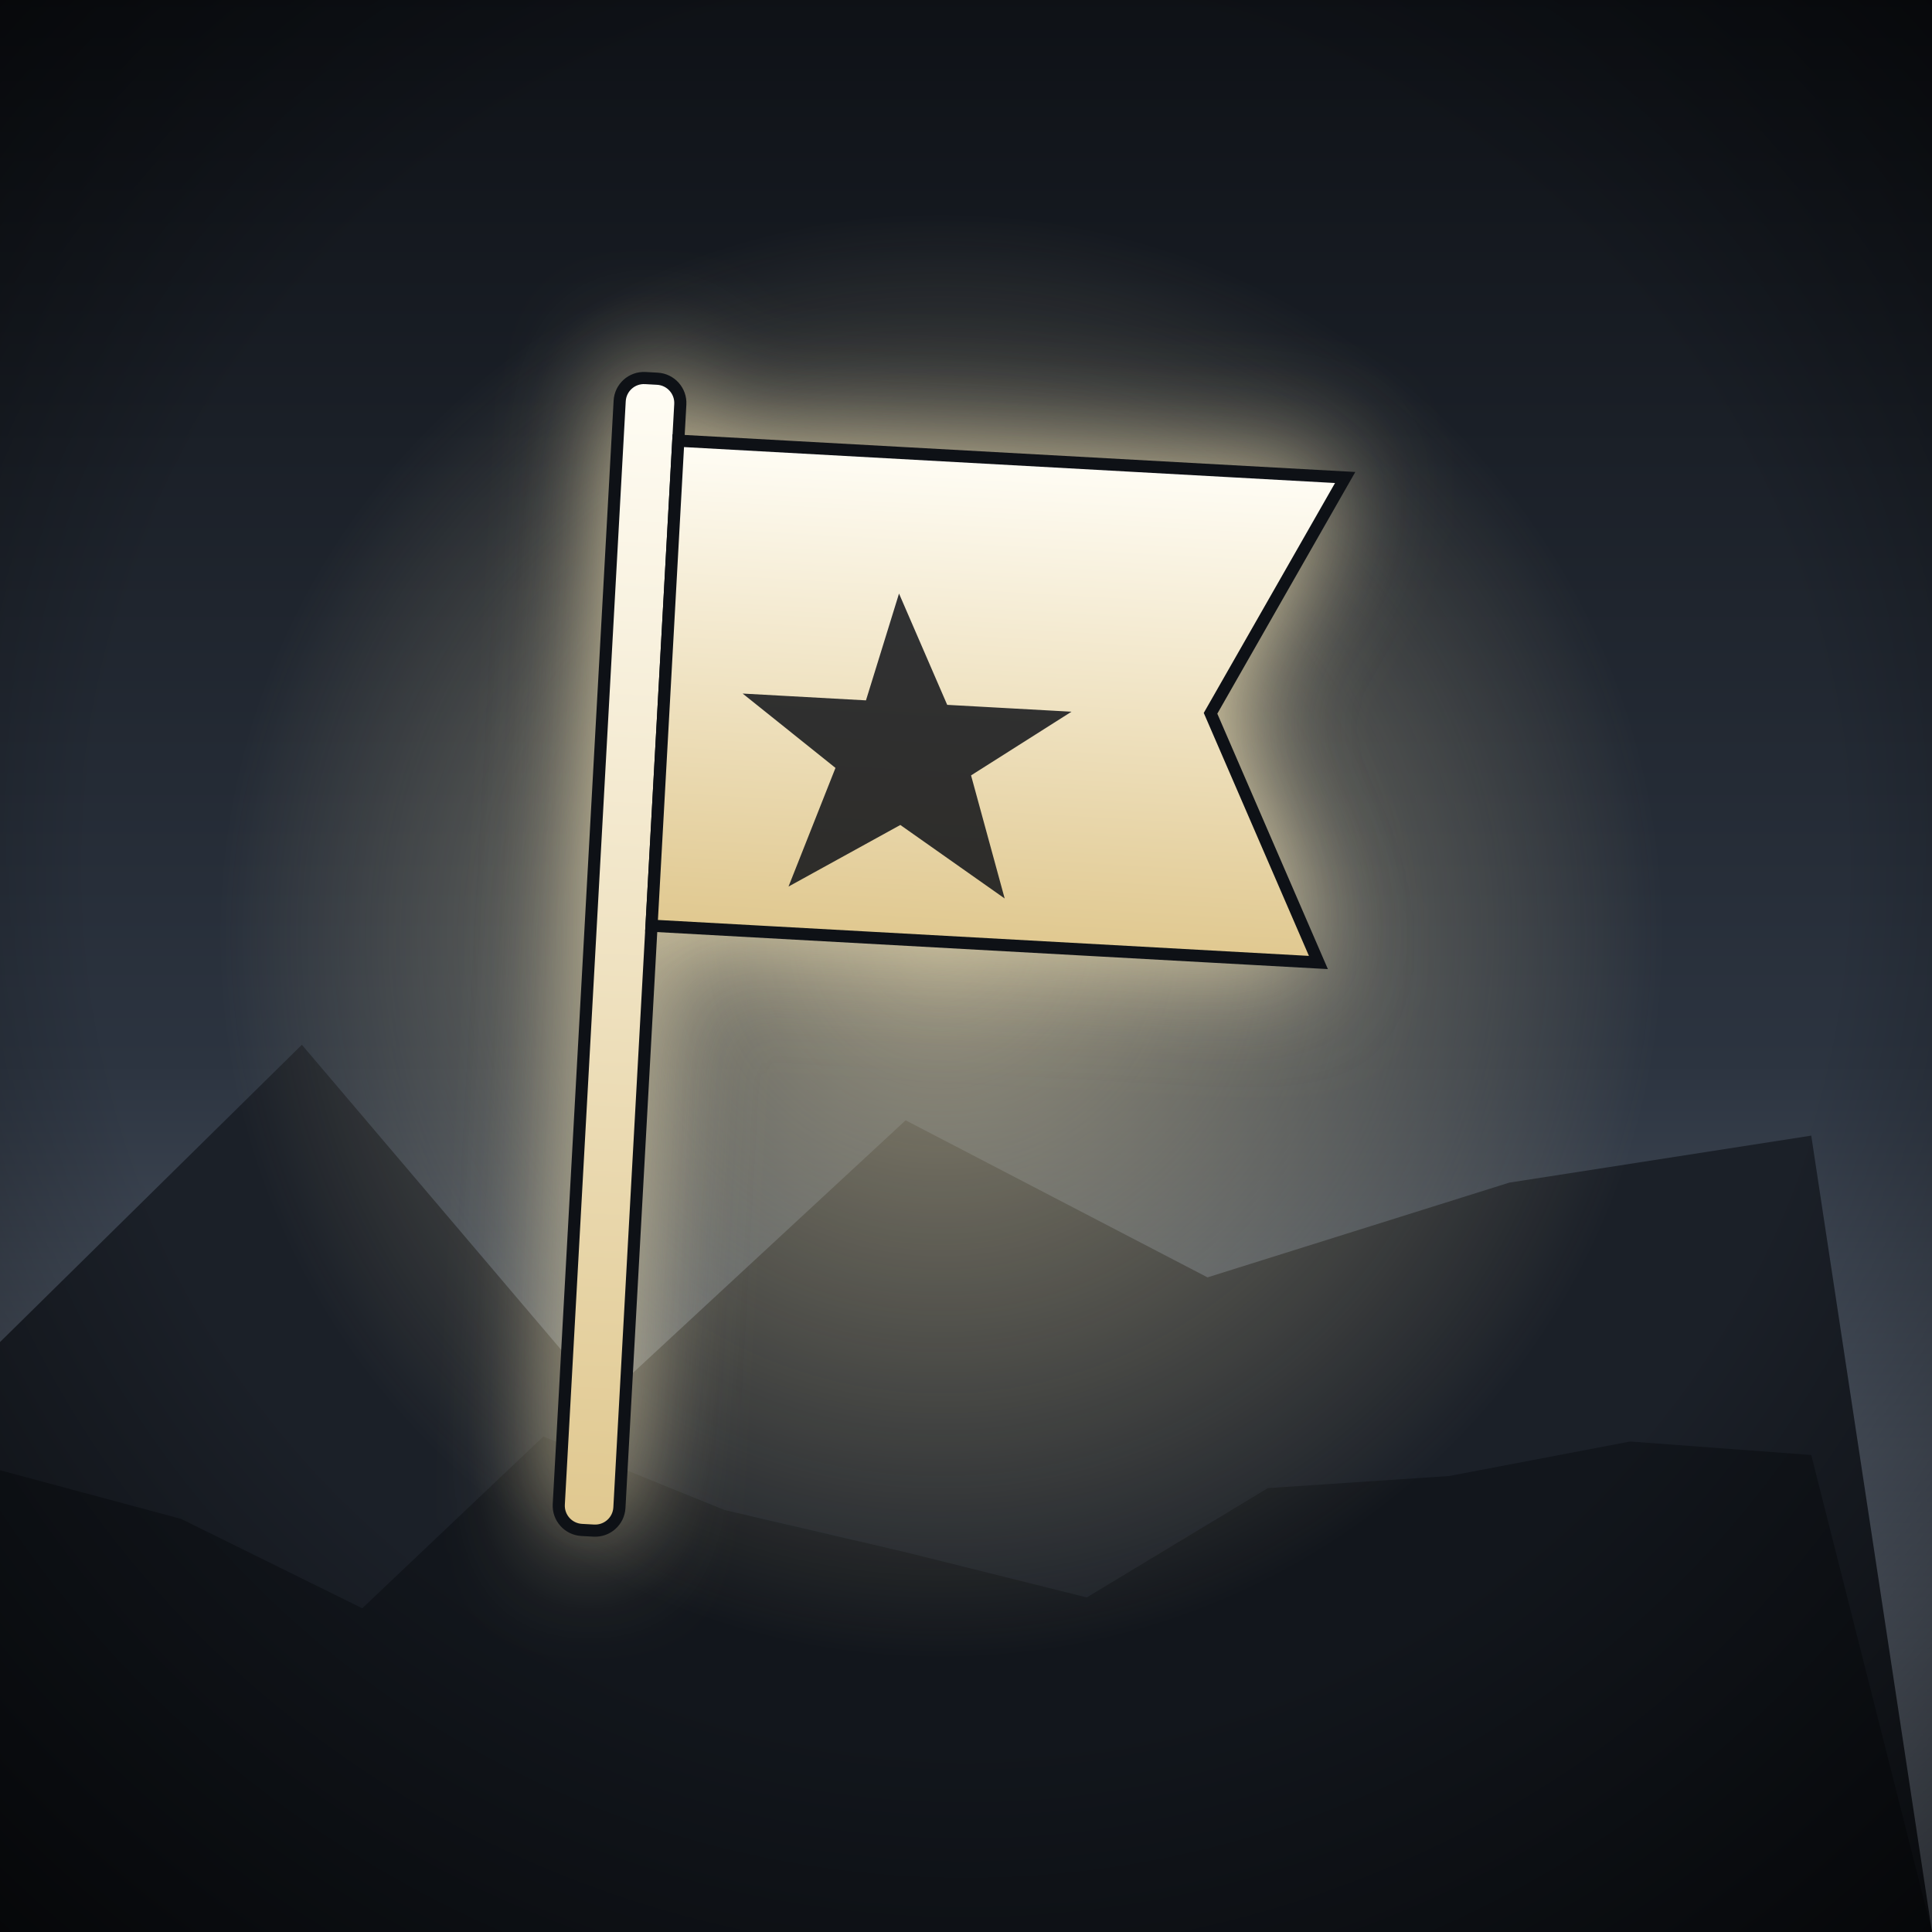
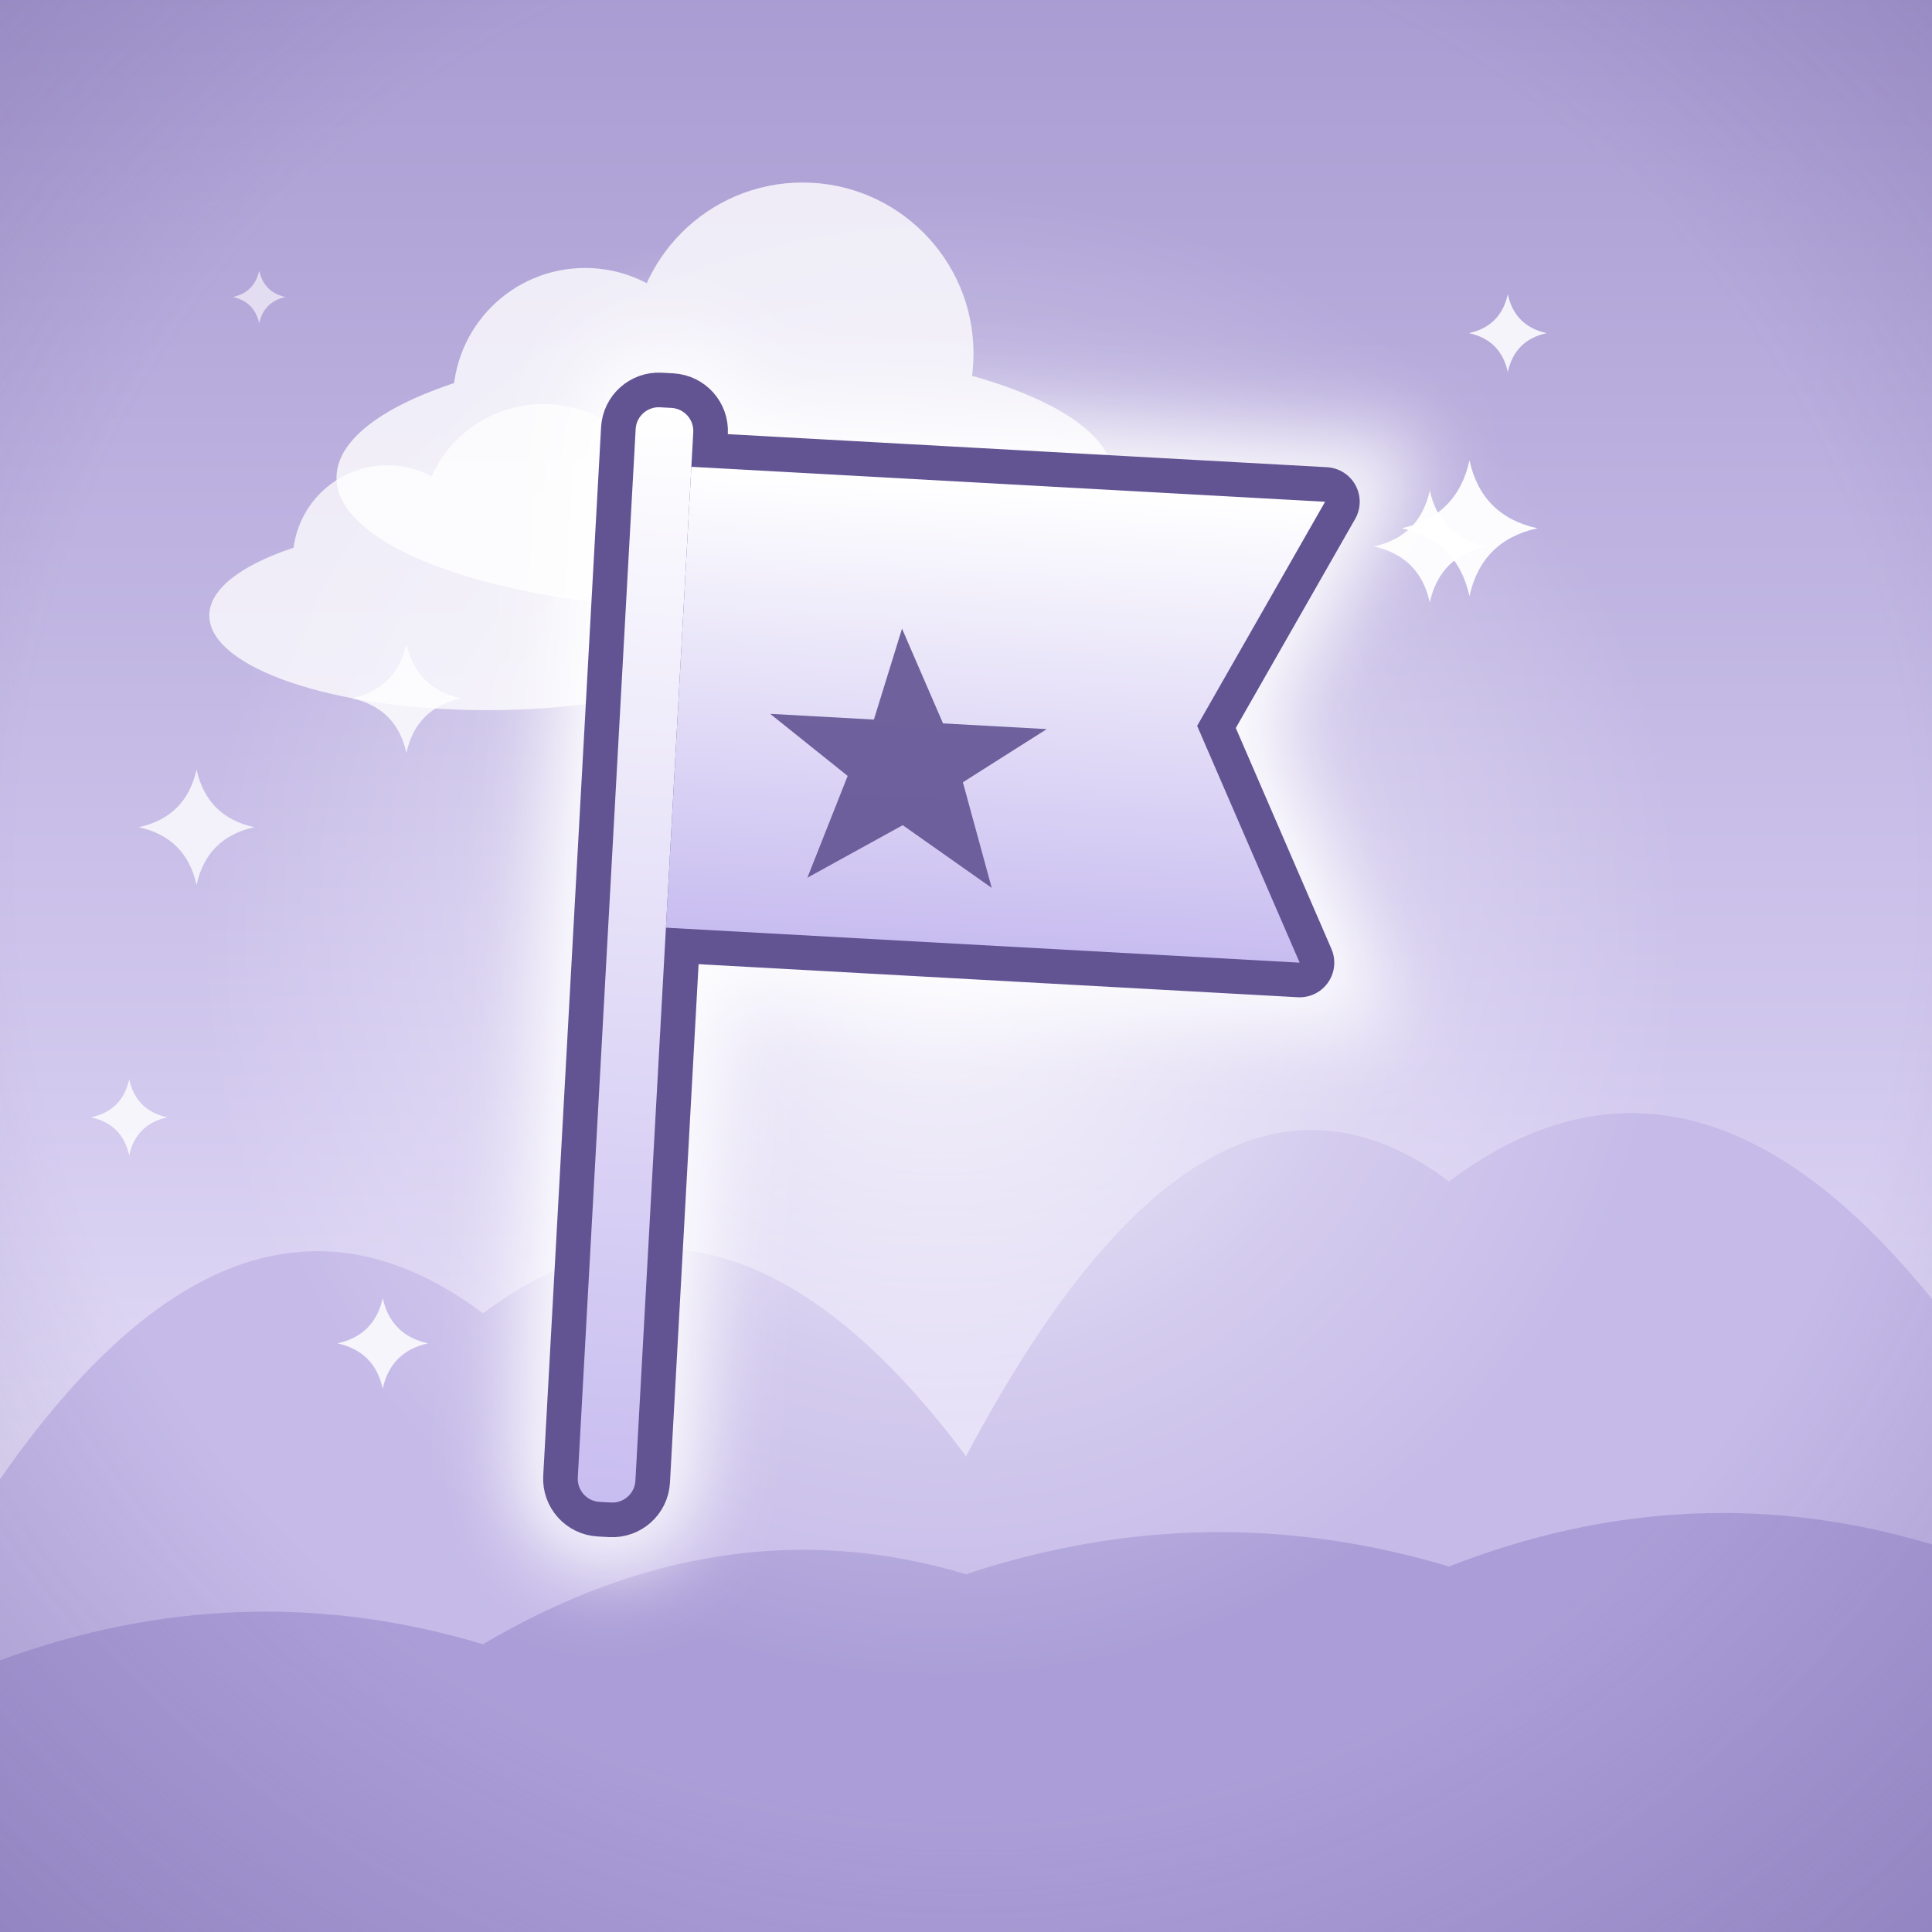
<svg xmlns="http://www.w3.org/2000/svg" viewBox="0 0 256 256" width="256" height="256">
  <defs>
    <linearGradient id="sky" x1="0" y1="0" x2="0" y2="1">
-       <stop offset="0" stop-color="#0e1116" />
-       <stop offset=".55" stop-color="#2c3440" />
-       <stop offset="1" stop-color="#7d8796" />
+       <stop offset="0" stop-color="#a99cd2" />
+       <stop offset=".55" stop-color="#d1c8ee" />
+       <stop offset="1" stop-color="#f7f3ff" />
    </linearGradient>
    <radialGradient id="halo" cx=".5" cy=".5" r=".5">
-       <stop offset="0" stop-color="#f3e3b5" stop-opacity=".55" />
-       <stop offset="1" stop-color="#f3e3b5" stop-opacity="0" />
+       <stop offset="0" stop-color="#ffffff" stop-opacity=".85" />
+       <stop offset=".6" stop-color="#ffffff" stop-opacity=".25" />
+       <stop offset="1" stop-color="#ffffff" stop-opacity="0" />
    </radialGradient>
    <linearGradient id="gl" x1="0" y1="0" x2="0" y2="1">
-       <stop offset="0" stop-color="#fffdf5" />
-       <stop offset="1" stop-color="#e0c88f" />
+       <stop offset="0" stop-color="#ffffff" />
+       <stop offset="1" stop-color="#c8bdf0" />
    </linearGradient>
    <radialGradient id="vig" cx=".5" cy=".45" r=".75">
-       <stop offset=".6" stop-color="#000" stop-opacity="0" />
-       <stop offset="1" stop-color="#000" stop-opacity=".7" />
+       <stop offset=".65" stop-color="#625392" stop-opacity="0" />
+       <stop offset="1" stop-color="#625392" stop-opacity=".35" />
    </radialGradient>
    <filter id="blur" x="-30%" y="-30%" width="160%" height="160%">
-       <feGaussianBlur stdDeviation="9" />
+       <feGaussianBlur stdDeviation="7" />
    </filter>
-     <style>.k{fill:#0e1116;opacity:.85}.ks{fill:none;stroke:#0e1116;stroke-width:6;stroke-linecap:round;opacity:.8}.s{fill:none;stroke:url(#gl);stroke-linecap:round;stroke-linejoin:round}</style>
+     <style>.k{fill:#625392;opacity:.9}.ks{fill:none;stroke:#625392;stroke-width:6;stroke-linecap:round;opacity:.85}.s{fill:none;stroke:url(#gl);stroke-linecap:round;stroke-linejoin:round}</style>
  </defs>
  <rect width="256" height="256" fill="url(#sky)" />
-   <path d="M0 256L0 190L0 177.833L40 138.437L80 185.497L120 148.445L160 169.258L200 156.7L240 150.477L256 256z" fill="#1b2028" />
-   <path d="M0 256L0 215L0 194.814L24 201.262L48 213.105L72 190.344L96 200.087L120 205.678L144 211.667L168 197.179L192 195.582L216 191.007L240 192.794L256 256z" fill="#12161c" />
-   <circle cx="124.712" cy="124" r="96" fill="url(#halo)" />
-   <g transform="translate(124.7124 128) rotate(3.158732) scale(0.8045409) translate(-128 -128)">
-     <g filter="url(#blur)" opacity=".9" fill="#f3e3b5" stroke="#f3e3b5">
+   <g fill="#ffffff" opacity="0.758">
+     <ellipse cx="64.612" cy="81.563" rx="36.876" ry="12.538" />
+     <circle cx="51.337" cy="74.188" r="12.538" />
+     <circle cx="71.987" cy="69.763" r="16.225" />
+   </g>
+   <g fill="#ffffff" opacity="0.792">
+     <ellipse cx="96.055" cy="63.3" rx="51.468" ry="17.499" />
+     <circle cx="77.526" cy="53.006" r="17.499" />
+     <circle cx="106.348" cy="46.83" r="22.646" />
+   </g>
+   <path d="M0 256L0 196Q32 150.02 64 174.02Q96 150.02 128 192.967Q160 132.551 192 156.551Q224 132.551 256 172.139Q288 148.139 320 181.084L256 256z" fill="#c5bae8" />
+   <path d="M0 256L0 220Q32 208.267 64 217.867Q96 198.995 128 208.595Q160 197.972 192 207.572Q224 195.044 256 204.644Q288 195.044 320 205.788L256 256z" fill="#ab9ed8" />
+   <path d="M17.119 143.016Q18.027 147.149 22.16 148.056Q18.027 148.963 17.119 153.096Q16.212 148.963 12.079 148.056Q16.212 147.149 17.119 143.016z" fill="#ffffff" opacity="0.814" />
+   <path d="M34.343 35.863Q34.972 38.726 37.834 39.354Q34.972 39.982 34.343 42.844Q33.715 39.982 30.853 39.354Q33.715 38.726 34.343 35.863z" fill="#ffffff" opacity="0.608" />
+   <path d="M26.043 101.953Q27.421 108.232 33.699 109.61Q27.421 110.988 26.043 117.267Q24.664 110.988 18.386 109.61Q24.664 108.232 26.043 101.953z" fill="#ffffff" opacity="0.781" />
+   <path d="M199.79 38.989Q200.717 43.213 204.941 44.14Q200.717 45.067 199.79 49.291Q198.863 45.067 194.639 44.14Q198.863 43.213 199.79 38.989z" fill="#ffffff" opacity="0.864" />
+   <path d="M189.453 64.99Q190.788 71.072 196.87 72.407Q190.788 73.742 189.453 79.824Q188.118 73.742 182.036 72.407Q188.118 71.072 189.453 64.99z" fill="#ffffff" opacity="0.957" />
+   <path d="M53.85 85.299Q55.152 91.23 61.083 92.532Q55.152 93.834 53.85 99.765Q52.548 93.834 46.616 92.532Q52.548 91.23 53.85 85.299z" fill="#ffffff" opacity="0.805" />
+   <circle cx="124.712" cy="124" r="100" fill="url(#halo)" />
+   <g transform="translate(124.7124 128) rotate(3.158732) scale(0.7645409) translate(-128 -128)">
+     <g filter="url(#blur)" opacity=".95" fill="#ffffff" stroke="#ffffff" stroke-width="22">
      <rect x="70" y="34" width="10" height="190" rx="4" />
      <path d="M80 44h110l-20 40 20 40H80z" />
      <path d="M118 70l8 16h18l-14 10 6 18-16-10-16 10 6-18-14-10h18z" opacity="0" />
    </g>
-     <g fill="url(#gl)" stroke="#0e1116" stroke-width="2">
+     <g fill="#625392" stroke="#625392" stroke-width="12" stroke-linejoin="round">
+       <rect x="70" y="34" width="10" height="190" rx="4" />
+       <path d="M80 44h110l-20 40 20 40H80z" />
+       <path d="M118 70l8 16h18l-14 10 6 18-16-10-16 10 6-18-14-10h18z" opacity="0" />
+     </g>
+     <g fill="url(#gl)" stroke="none">
      <rect x="70" y="34" width="10" height="190" rx="4" />
      <path d="M80 44h110l-20 40 20 40H80z" />
      <path d="M118 70l8 16h18l-14 10 6 18-16-10-16 10 6-18-14-10h18z" class="k" />
    </g>
  </g>
+   <path d="M194.712 61Q196.332 68.38 203.712 70Q196.332 71.62 194.712 79Q193.092 71.62 185.712 70Q193.092 68.38 194.712 61z" fill="#ffffff" opacity="0.95" />
+   <path d="M50.712 172Q51.792 176.92 56.712 178Q51.792 179.08 50.712 184Q49.632 179.08 44.712 178Q49.632 176.92 50.712 172z" fill="#ffffff" opacity="0.85" />
  <rect width="256" height="256" fill="url(#vig)" />
</svg>
